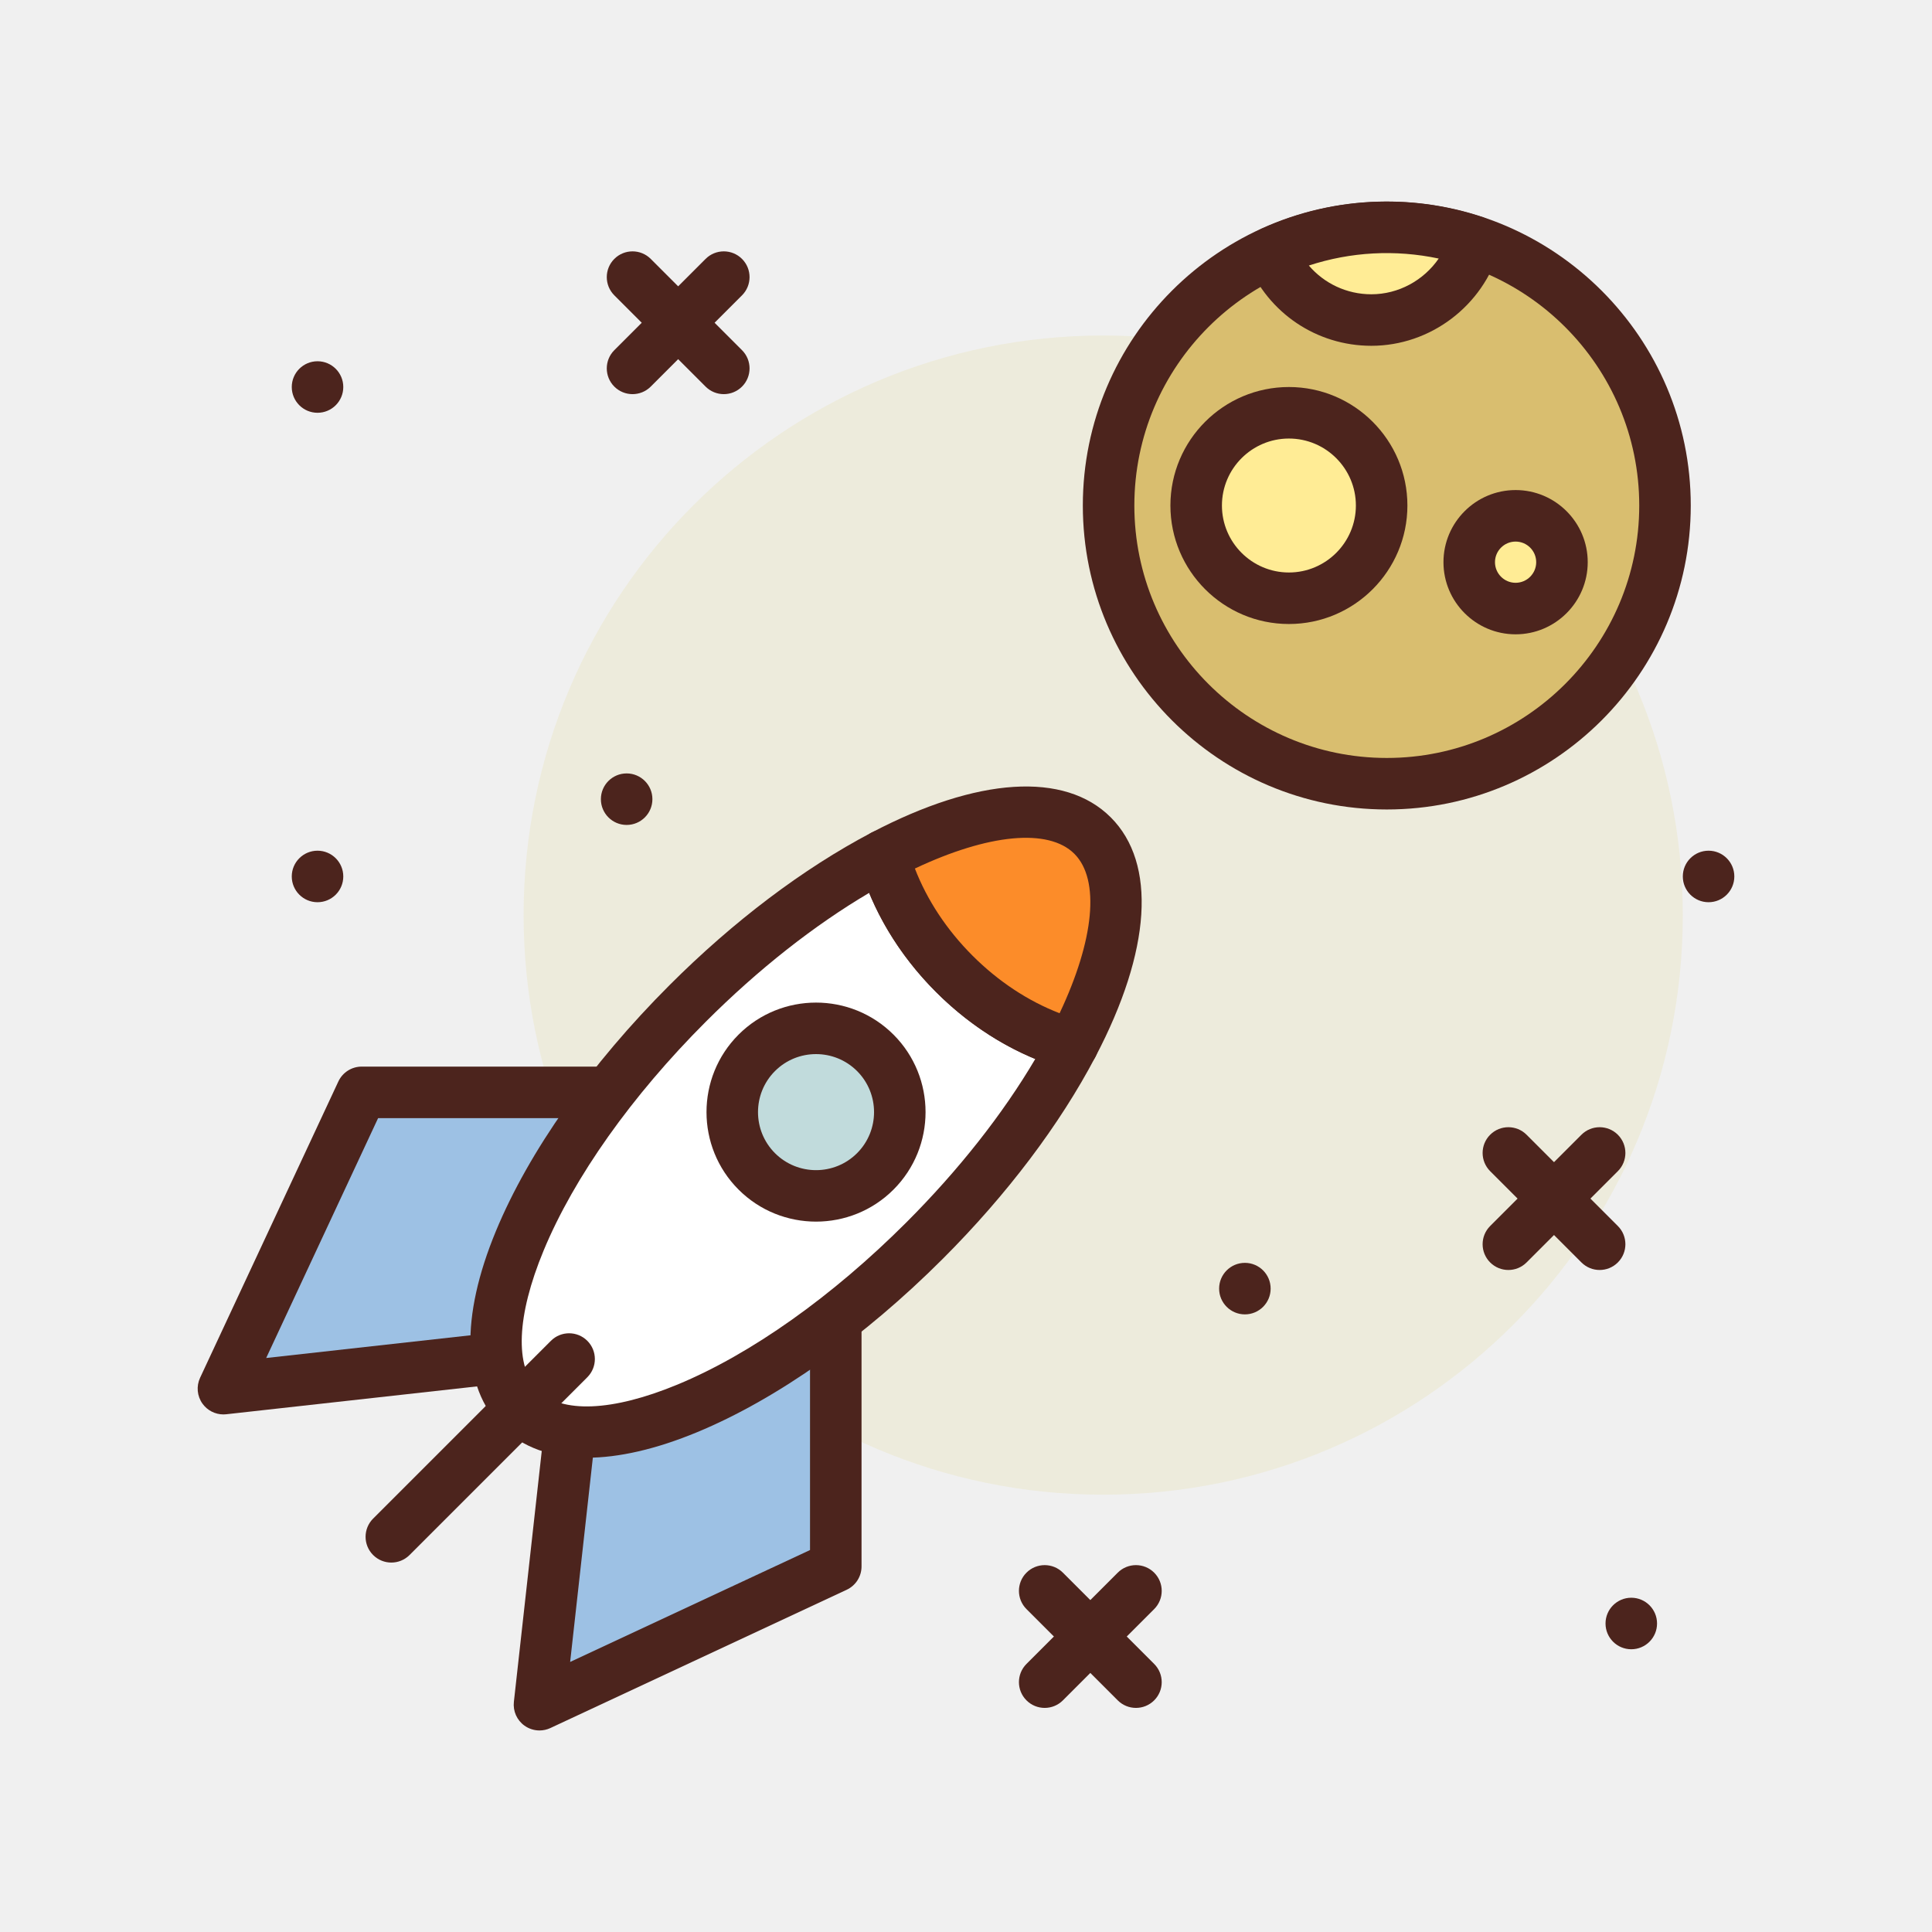
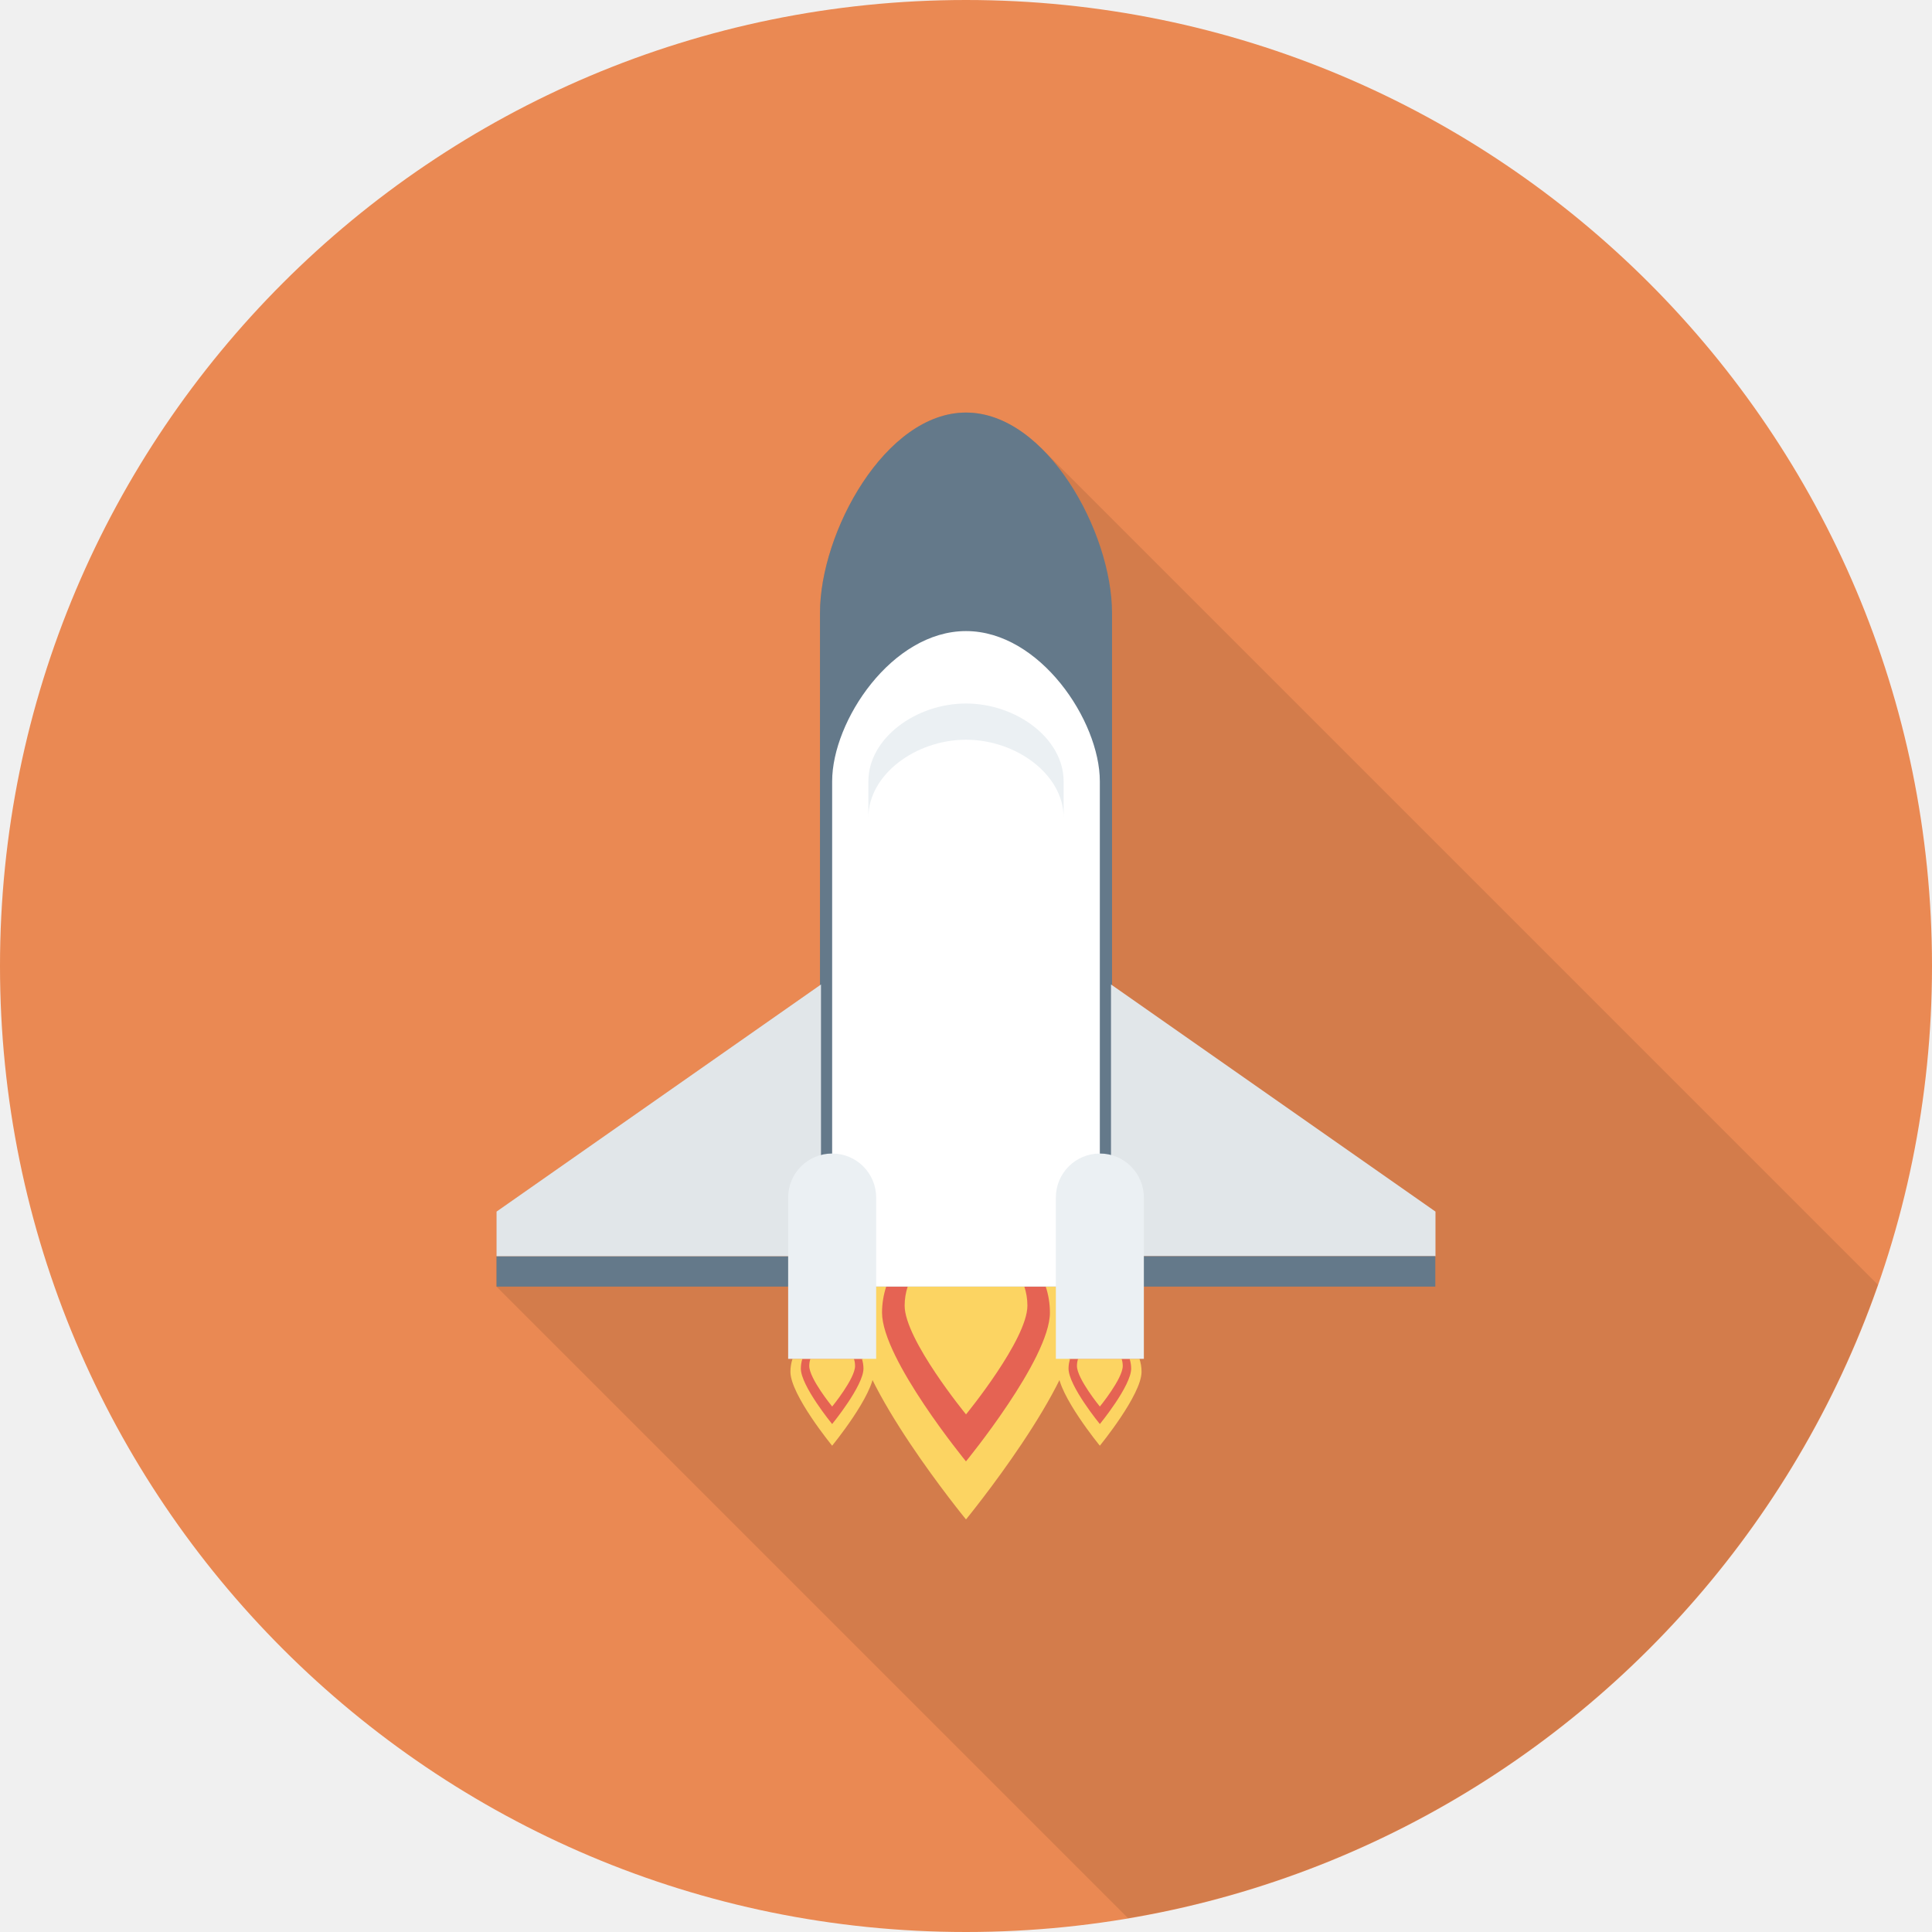
- <svg xmlns="http://www.w3.org/2000/svg" id="spaceship2" enable-background="new 0 0 300 300" height="512" viewBox="0 0 300 300" width="512">
-   <circle cx="171.305" cy="142.096" fill="#edebdc" r="90" />
-   <circle cx="215.341" cy="78.496" fill="#d9be6f" r="43.2" />
-   <path d="m215.342 125.695c-26.027 0-47.201-21.174-47.201-47.199 0-26.027 21.174-47.201 47.201-47.201 26.025 0 47.199 21.174 47.199 47.201 0 26.025-21.174 47.199-47.199 47.199zm0-86.4c-21.615 0-39.201 17.586-39.201 39.201s17.586 39.199 39.201 39.199 39.199-17.584 39.199-39.199-17.584-39.201-39.199-39.201z" fill="#4c241d" />
-   <circle cx="200.141" cy="78.496" fill="#ffec95" r="14.4" />
-   <path d="m200.141 96.896c-10.146 0-18.4-8.254-18.4-18.4s8.254-18.4 18.4-18.4 18.4 8.254 18.4 18.4-8.254 18.4-18.4 18.4zm0-28.8c-5.734 0-10.4 4.666-10.4 10.4s4.666 10.4 10.4 10.4 10.4-4.666 10.4-10.4-4.666-10.4-10.4-10.4z" fill="#4c241d" />
-   <circle cx="235.341" cy="87.296" fill="#ffec95" r="7.2" />
-   <path d="m235.342 98.496c-6.176 0-11.201-5.025-11.201-11.201s5.025-11.199 11.201-11.199 11.199 5.023 11.199 11.199-5.023 11.201-11.199 11.201zm0-14.4c-1.766 0-3.201 1.436-3.201 3.199 0 1.766 1.436 3.201 3.201 3.201 1.764 0 3.199-1.436 3.199-3.201 0-1.764-1.435-3.199-3.199-3.199z" fill="#4c241d" />
-   <path d="m229.009 37.539c-4.3-1.435-8.886-2.243-13.668-2.243-6.41 0-12.472 1.433-17.942 3.938 2.504 6.132 8.509 10.462 15.542 10.462 7.657 0 14.044-5.153 16.068-12.157z" fill="#ffec95" />
-   <path d="m212.942 53.695c-8.48 0-16.033-5.084-19.246-12.951-.811-1.984.088-4.256 2.039-5.148 10.867-4.977 23.119-5.666 34.541-1.852 2.037.68 3.174 2.844 2.576 4.906-2.561 8.858-10.748 15.045-19.91 15.045zm-9.704-12.463c2.385 2.791 5.893 4.463 9.703 4.463 4.227 0 8.119-2.156 10.461-5.547-6.74-1.429-13.685-1.041-20.164 1.084z" fill="#4c241d" />
-   <path d="m129.779 194.16v49.075l-46.009 21.471 6.135-55.21z" fill="#9dc1e4" />
-   <path d="m83.77 268.705c-.822 0-1.641-.254-2.332-.75-1.176-.844-1.803-2.254-1.643-3.691l6.135-55.209c.164-1.486 1.145-2.756 2.539-3.293l39.875-15.334c1.229-.477 2.613-.314 3.699.436 1.088.746 1.736 1.979 1.736 3.297v49.074c0 1.555-.9 2.967-2.309 3.625l-46.01 21.471c-.538.251-1.114.374-1.69.374zm9.842-56.35-5.08 45.713 37.248-17.381v-40.703z" fill="#4c241d" />
-   <path d="m105.241 169.622h-49.076l-21.47 46.008 55.21-6.134z" fill="#9dc1e4" />
-   <path d="m34.695 219.631c-1.279 0-2.494-.613-3.25-1.668-.844-1.176-.986-2.713-.375-4.023l21.471-46.01c.658-1.408 2.07-2.309 3.625-2.309h49.074c1.318 0 2.551.648 3.297 1.736.746 1.086.91 2.469.436 3.699l-15.334 39.875c-.537 1.395-1.807 2.375-3.293 2.539l-55.209 6.135c-.149.018-.295.026-.442.026zm24.018-46.01-17.381 37.248 45.713-5.08 12.371-32.168z" fill="#4c241d" />
-   <path d="m137.178 132.833c-9.758 5.122-20.372 12.955-30.403 22.986-24.563 24.563-36.235 52.714-26.072 62.878 10.164 10.164 38.316-1.509 62.878-26.071 10.031-10.031 17.863-20.645 22.986-30.403-6.406-1.793-12.865-5.485-18.385-11.005-5.519-5.519-9.212-11.979-11.004-18.385z" fill="#fff" />
-   <path d="m91.094 226.357c-5.498 0-10-1.613-13.219-4.832-6.135-6.135-6.439-16.932-.854-30.4 5.121-12.35 14.684-25.893 26.926-38.135 9.959-9.959 20.807-18.152 31.371-23.697 1.072-.564 2.338-.607 3.443-.131 1.109.477 1.943 1.432 2.268 2.594 1.691 6.045 5.143 11.797 9.98 16.635s10.59 8.289 16.635 9.98c1.162.324 2.117 1.158 2.594 2.268.479 1.107.432 2.373-.131 3.443-5.545 10.564-13.738 21.412-23.697 31.371-12.242 12.242-25.785 21.805-38.135 26.926-6.402 2.654-12.201 3.978-17.181 3.978zm43.867-87.711c-8.562 5.051-17.252 11.895-25.357 20-11.518 11.518-20.465 24.141-25.193 35.543-4.201 10.135-4.521 18.037-.879 21.68s11.545 3.324 21.68-.879c11.402-4.729 24.025-13.676 35.543-25.193 8.105-8.105 14.949-16.795 20-25.357-5.602-2.311-10.855-5.848-15.4-10.393s-8.083-9.799-10.394-15.401z" fill="#4c241d" />
-   <circle cx="126.712" cy="172.689" fill="#c1dbdc" r="13.013" />
-   <path d="m126.713 189.693c-4.357 0-8.715-1.658-12.031-4.975-6.635-6.633-6.635-17.428 0-24.061 6.631-6.631 17.426-6.635 24.061 0 6.635 6.633 6.635 17.428 0 24.061-3.317 3.317-7.674 4.975-12.03 4.975zm-.002-26.013c-2.307 0-4.615.877-6.373 2.635-3.514 3.516-3.514 9.232 0 12.748 3.518 3.516 9.234 3.516 12.748 0s3.514-9.232 0-12.748c-1.758-1.758-4.066-2.635-6.375-2.635z" fill="#4c241d" />
-   <path d="m60.766 242.635c-1.023 0-2.047-.391-2.828-1.172-1.562-1.562-1.562-4.094 0-5.656l27.605-27.605c1.562-1.562 4.094-1.562 5.656 0s1.562 4.094 0 5.656l-27.605 27.605c-.781.781-1.805 1.172-2.828 1.172z" fill="#4c241d" />
-   <path d="m169.653 129.748c-6.013-6.013-18.338-4.335-32.475 3.086 1.793 6.406 5.485 12.865 11.005 18.385 5.519 5.519 11.979 9.212 18.385 11.005 7.42-14.138 9.098-26.463 3.085-32.476z" fill="#fc8c29" />
-   <g fill="#4c241d">
-     <path d="m166.567 166.223c-.357 0-.721-.047-1.078-.148-7.365-2.061-14.328-6.221-20.135-12.027s-9.967-12.77-12.027-20.135c-.51-1.816.322-3.742 1.992-4.619 16.48-8.648 30.021-9.512 37.162-2.373 7.143 7.141 6.277 20.688-2.373 37.162-.704 1.341-2.084 2.14-3.541 2.14zm-24.502-31.358c1.893 4.898 4.945 9.525 8.945 13.525s8.627 7.053 13.525 8.945c5.393-11.414 6.303-20.746 2.289-24.76-4.015-4.009-13.347-3.098-24.759 2.29z" />
-     <path d="m234.219 197.203c-1.023 0-2.047-.391-2.828-1.172-1.562-1.562-1.562-4.094 0-5.656l14.172-14.172c1.562-1.562 4.094-1.562 5.656 0s1.562 4.094 0 5.656l-14.172 14.172c-.781.781-1.805 1.172-2.828 1.172z" />
-     <path d="m248.391 197.203c-1.023 0-2.047-.391-2.828-1.172l-14.172-14.172c-1.562-1.562-1.562-4.094 0-5.656s4.094-1.562 5.656 0l14.172 14.172c1.562 1.562 1.562 4.094 0 5.656-.781.781-1.805 1.172-2.828 1.172z" />
-     <path d="m162.219 265.203c-1.023 0-2.047-.391-2.828-1.172-1.562-1.562-1.562-4.094 0-5.656l14.172-14.172c1.562-1.562 4.094-1.562 5.656 0s1.562 4.094 0 5.656l-14.172 14.172c-.781.781-1.805 1.172-2.828 1.172z" />
-     <path d="m176.391 265.203c-1.023 0-2.047-.391-2.828-1.172l-14.172-14.172c-1.562-1.562-1.562-4.094 0-5.656s4.094-1.562 5.656 0l14.172 14.172c1.562 1.562 1.562 4.094 0 5.656-.781.781-1.805 1.172-2.828 1.172z" />
-     <path d="m98.219 61.203c-1.023 0-2.047-.391-2.828-1.172-1.562-1.562-1.562-4.094 0-5.656l14.172-14.172c1.562-1.562 4.094-1.562 5.656 0s1.562 4.094 0 5.656l-14.172 14.172c-.781.781-1.805 1.172-2.828 1.172z" />
-     <path d="m112.391 61.203c-1.023 0-2.047-.391-2.828-1.172l-14.172-14.172c-1.562-1.562-1.562-4.094 0-5.656s4.094-1.562 5.656 0l14.172 14.172c1.562 1.562 1.562 4.094 0 5.656-.781.781-1.805 1.172-2.828 1.172z" />
-     <circle cx="193.305" cy="200.096" r="4" />
-     <circle cx="253.305" cy="252.096" r="4" />
-     <circle cx="265.305" cy="136.096" r="4" />
-     <circle cx="49.305" cy="136.096" r="4" />
-     <circle cx="97.305" cy="124.096" r="4" />
-     <circle cx="49.305" cy="60.096" r="4" />
+ <svg xmlns="http://www.w3.org/2000/svg" version="1.1" id="Layer_1" x="0px" y="0px" viewBox="0 0 512 512" style="enable-background:new 0 0 512 512;" xml:space="preserve">
+   <circle style="fill:#EA8953;" cx="256" cy="256" r="256" />
+   <path style="opacity:0.1;enable-background:new    ;" d="M497.664,340.475L275.973,118.784l-0.011,0.059  c-5.835-5.744-12.651-9.509-19.963-9.509l0,0c-21.371,0-38.693,31.723-38.693,53.093v98.651l-85.723,60.005v11.824v8.059  L298.96,508.341C391.627,492.672,467.333,427.253,497.664,340.475z" />
+   <path style="fill:#FCD462;" d="M227.829,340.965c-0.944,2.896-1.467,5.979-1.467,9.184c0,16.373,29.637,52.517,29.637,52.517  s29.637-36.144,29.637-52.517c0-3.211-0.523-6.293-1.467-9.184H227.829z" />
+   <path style="fill:#E56353;" d="M234.853,340.965c-0.709,2.171-1.104,4.485-1.104,6.896c0,12.288,22.245,39.419,22.245,39.419  s22.245-27.136,22.245-39.419c0-2.411-0.395-4.725-1.104-6.896H234.853z" />
+   <g>
+     <path style="fill:#FCD462;" d="M240.544,340.965c-0.517,1.589-0.805,3.28-0.805,5.04c0,8.981,16.267,28.821,16.267,28.821   s16.267-19.835,16.267-28.821c0-1.76-0.288-3.451-0.805-5.04H240.544z" />
+     <path style="fill:#FCD462;" d="M280.96,360.112c-0.352,1.077-0.549,2.229-0.549,3.424c0,6.107,11.056,19.589,11.056,19.589   s11.056-13.483,11.056-19.589c0-1.195-0.197-2.347-0.549-3.424H280.96z" />
  </g>
+   <path style="fill:#E56353;" d="M283.584,360.112c-0.261,0.811-0.411,1.675-0.411,2.571c0,4.581,8.299,14.704,8.299,14.704  s8.299-10.123,8.299-14.704c0-0.901-0.149-1.76-0.411-2.571H283.584z" />
+   <g>
+     <path style="fill:#FCD462;" d="M285.701,360.112c-0.192,0.592-0.299,1.221-0.299,1.883c0,3.349,6.069,10.752,6.069,10.752   s6.069-7.403,6.069-10.752c0-0.656-0.107-1.291-0.299-1.883H285.701z" />
+     <path style="fill:#FCD462;" d="M210.021,360.112c-0.352,1.077-0.549,2.229-0.549,3.424c0,6.107,11.056,19.589,11.056,19.589   s11.056-13.483,11.056-19.589c0-1.195-0.197-2.347-0.549-3.424H210.021z" />
+   </g>
+   <path style="fill:#E56353;" d="M212.64,360.112c-0.267,0.811-0.411,1.675-0.411,2.571c0,4.581,8.299,14.704,8.299,14.704  s8.299-10.123,8.299-14.704c0-0.901-0.149-1.76-0.411-2.571H212.64z" />
+   <path style="fill:#FCD462;" d="M214.763,360.112c-0.192,0.592-0.299,1.221-0.299,1.883c0,3.349,6.069,10.752,6.069,10.752  s6.069-7.403,6.069-10.752c0-0.656-0.107-1.291-0.299-1.883H214.763z" />
+   <path style="fill:#64798A;" d="M256,109.333L256,109.333c-21.371,0-38.693,31.723-38.693,53.093v178.539h77.392V162.427  C294.693,141.056,277.371,109.333,256,109.333z" />
+   <path style="fill:#FFFFFF;" d="M256,167.243L256,167.243c-19.589,0-35.472,23.792-35.472,39.819v133.904h70.939V207.061  C291.472,191.035,275.589,167.243,256,167.243z" />
+   <path style="fill:#EBF0F3;" d="M256,186.437c-13.339,0-25.872,9.253-25.872,20.624v9.6c0-11.371,12.533-20.624,25.872-20.624  c13.344,0,25.872,9.253,25.872,20.624v-9.6C281.872,195.691,269.339,186.437,256,186.437z" />
+   <polygon style="fill:#E1E6E9;" points="380.416,321.083 294.427,260.891 294.427,332.907 380.416,332.907 " />
+   <g>
+     <rect x="294.4" y="332.907" style="fill:#64798A;" width="85.973" height="8.059" />
+     <rect x="131.584" y="332.907" style="fill:#64798A;" width="85.973" height="8.059" />
+   </g>
+   <polygon style="fill:#E1E6E9;" points="131.584,321.083 131.584,332.907 217.573,332.907 217.573,260.891 " />
+   <g>
+     <path style="fill:#EBF0F3;" d="M220.528,305.696c-6.443,0-11.659,5.221-11.659,11.659v42.757h23.323v-42.757   C232.192,310.917,226.971,305.696,220.528,305.696z" />
+     <path style="fill:#EBF0F3;" d="M291.472,305.696c-6.443,0-11.659,5.221-11.659,11.659v42.757h23.323v-42.757   C303.131,310.917,297.909,305.696,291.472,305.696z" />
+   </g>
+   <g>
+ </g>
+   <g>
+ </g>
+   <g>
+ </g>
+   <g>
+ </g>
+   <g>
+ </g>
+   <g>
+ </g>
+   <g>
+ </g>
+   <g>
+ </g>
+   <g>
+ </g>
+   <g>
+ </g>
+   <g>
+ </g>
+   <g>
+ </g>
+   <g>
+ </g>
+   <g>
+ </g>
+   <g>
+ </g>
</svg>
